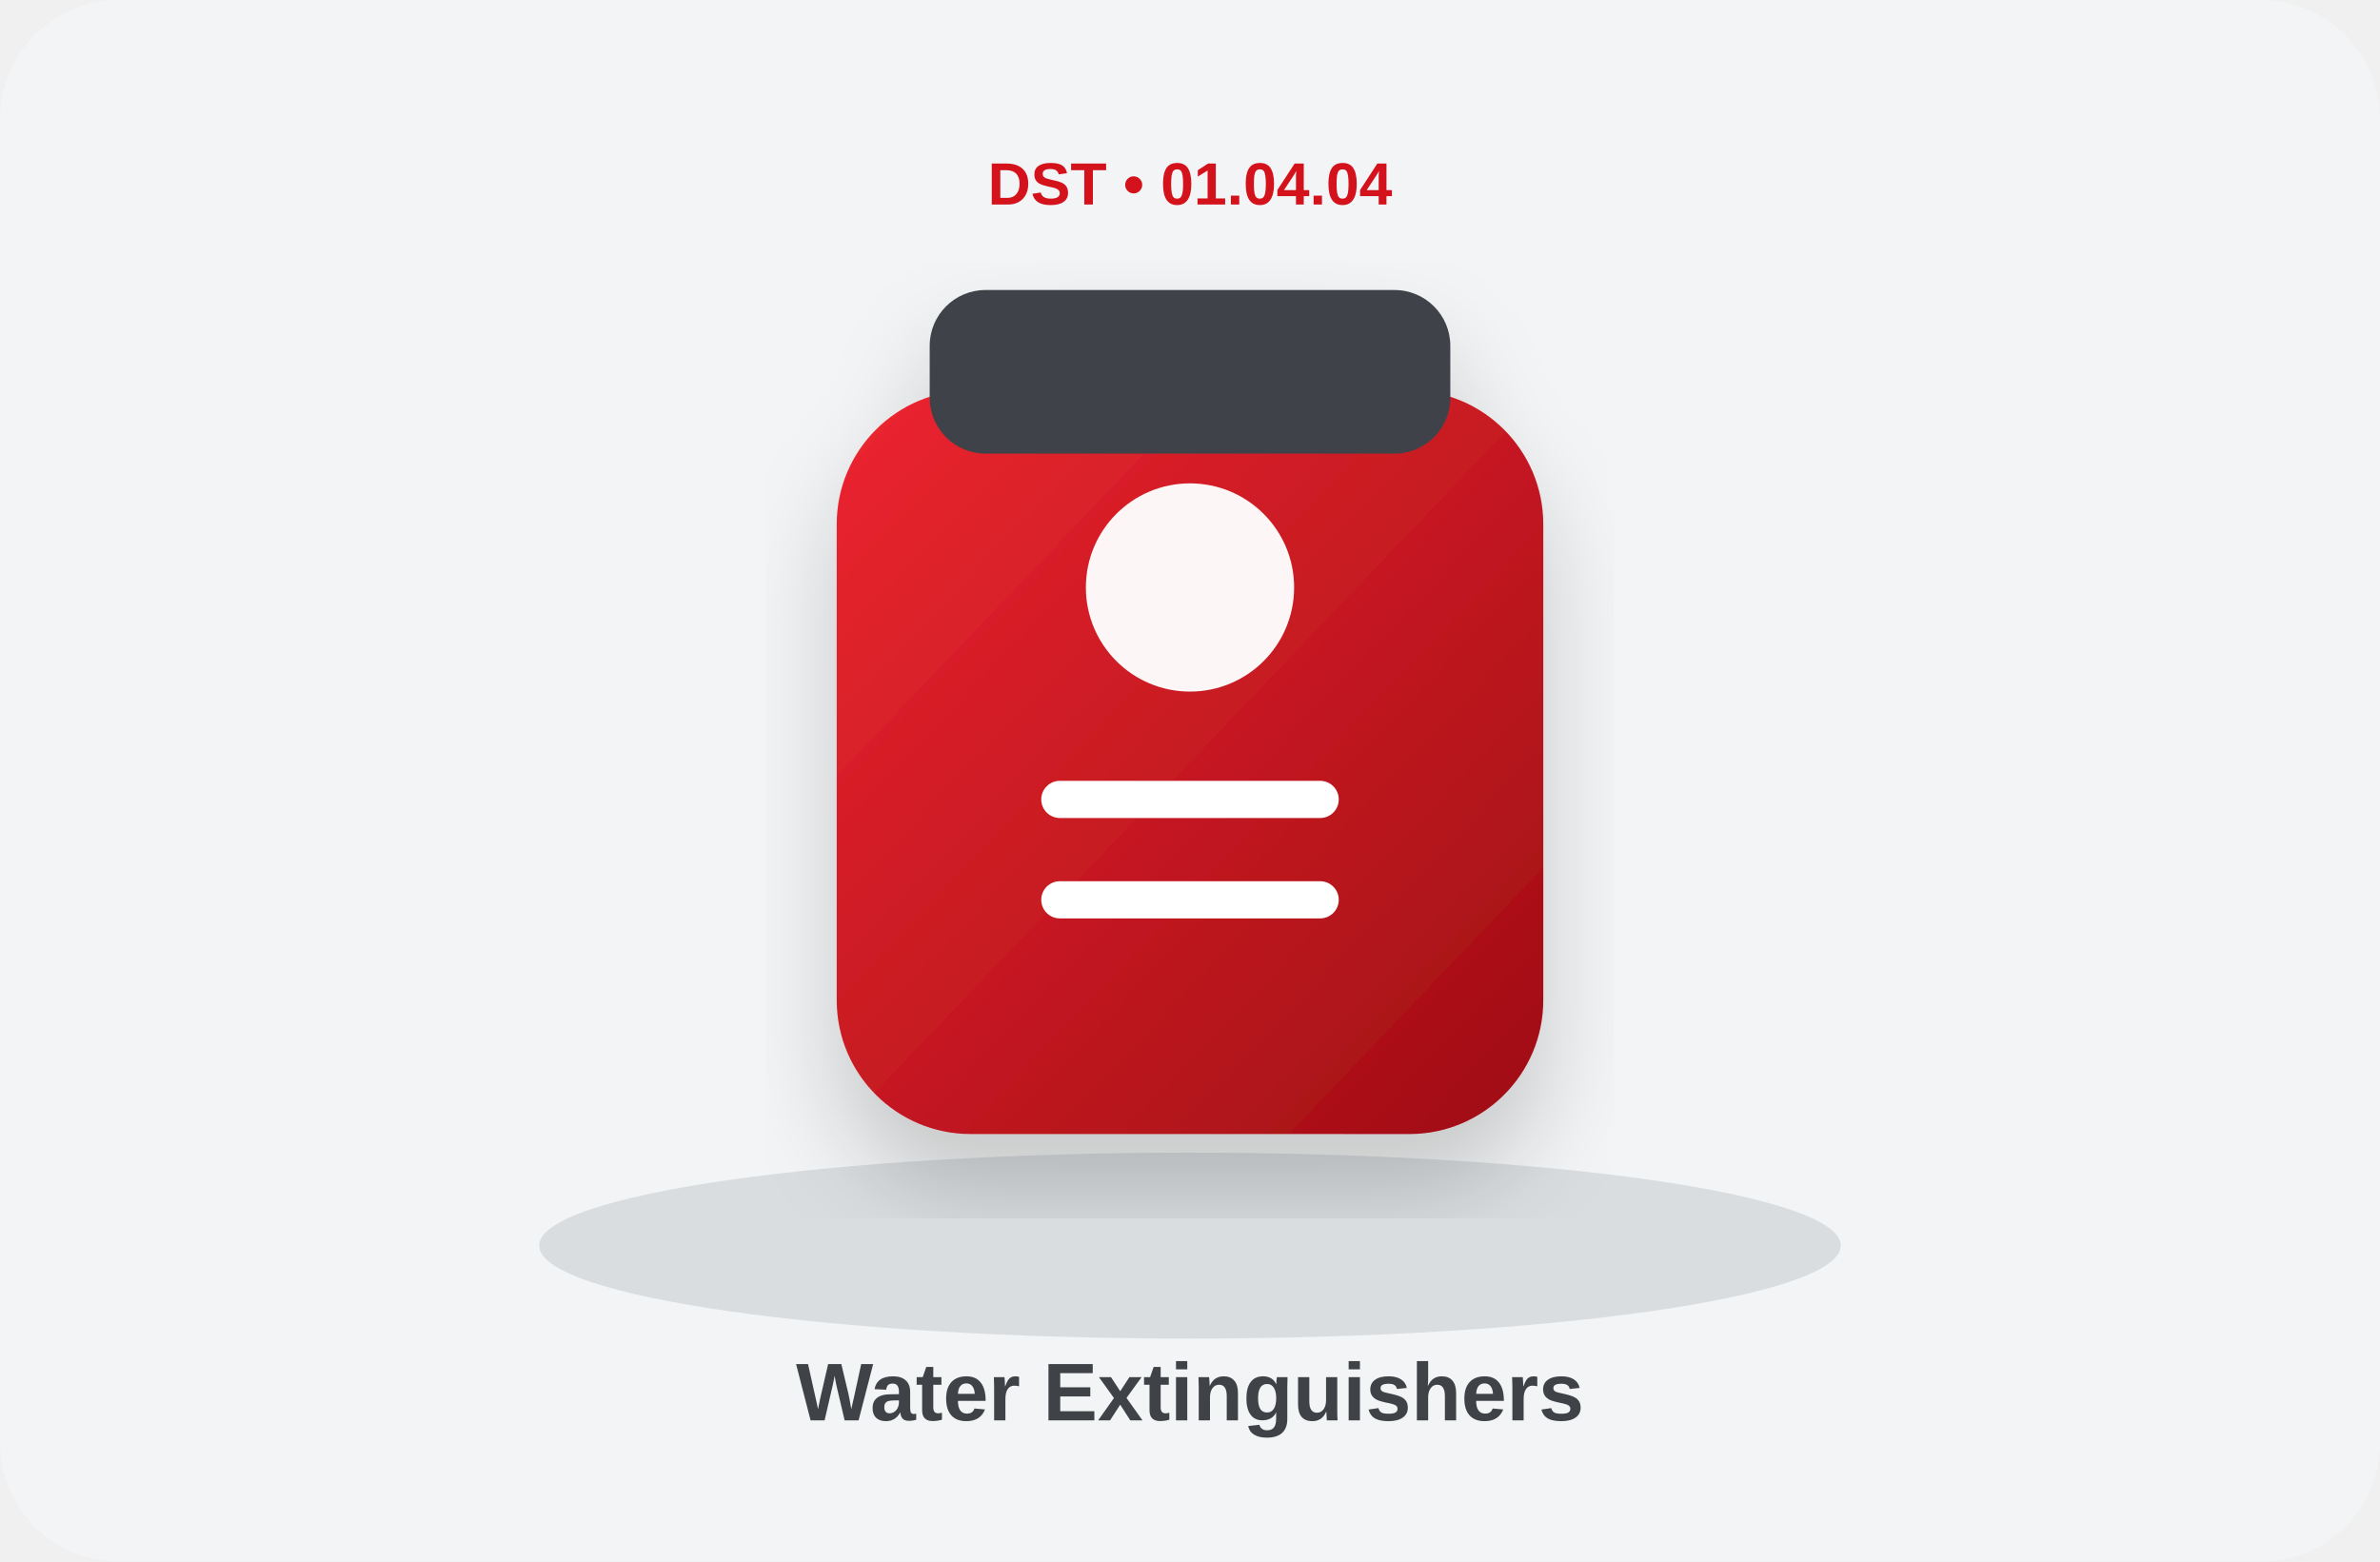
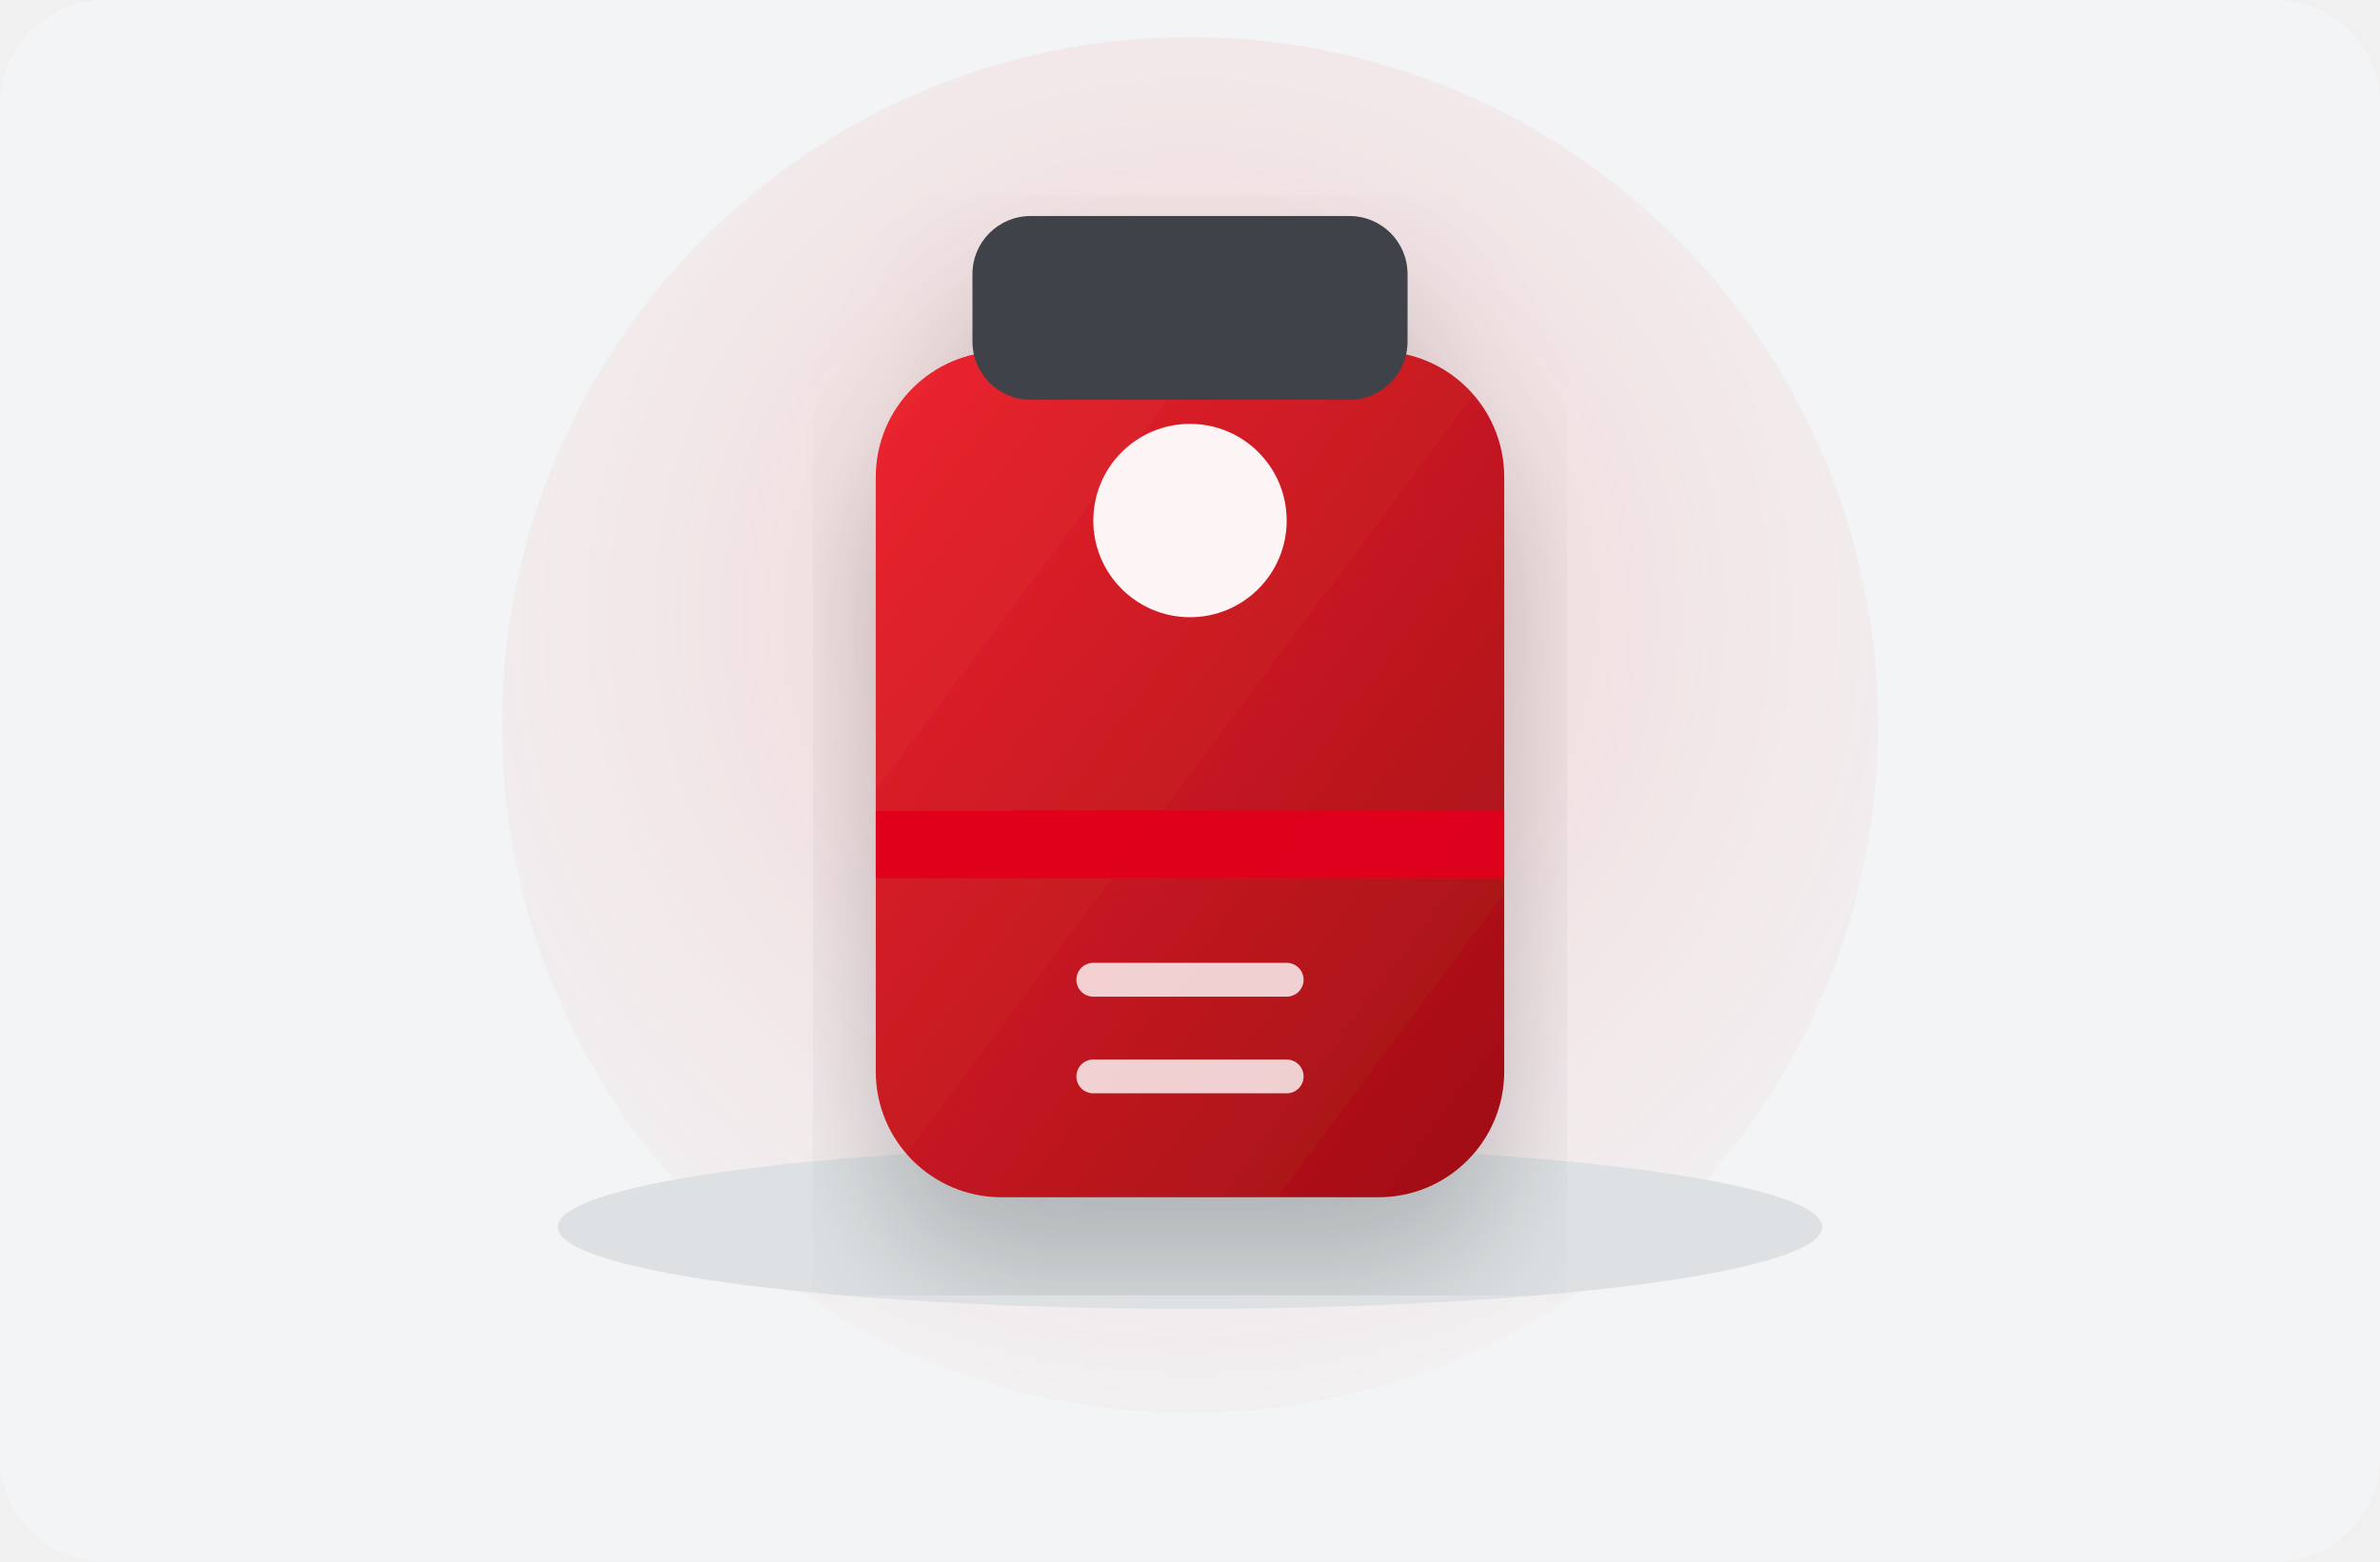
<svg xmlns="http://www.w3.org/2000/svg" viewBox="0 0 640 420">
  <defs>
    <linearGradient id="g" x1="0" y1="0" x2="1" y2="1">
      <stop stop-color="#ed2630" />
      <stop offset="1" stop-color="#9e0d14" />
    </linearGradient>
+     <radialGradient id="bg" cx="50%" cy="42%" r="65%">
+       <stop offset="0%" stop-color="#ed2630" stop-opacity=".16" />
+       <stop offset="100%" stop-color="#ed2630" stop-opacity="0" />
+     </radialGradient>
+     <linearGradient id="hl" x1="0" y1="0" x2="0" y2="1">
+       <stop stop-color="#ffffff" stop-opacity=".55" />
+       <stop offset="1" stop-color="#ffffff" stop-opacity="0" />
+     </linearGradient>
    <filter id="sh">
-       <feDropShadow dx="0" dy="15" stdDeviation="13" flood-opacity=".18" />
+       <feDropShadow dx="0" dy="16" stdDeviation="14" flood-opacity=".2" />
    </filter>
  </defs>
-   <rect width="640" height="420" rx="32" fill="#f2f4f5" />
-   <ellipse cx="320" cy="335" rx="175" ry="25" fill="#d9dde0" />
-   <g filter="url(#sh)">
-     <rect x="225" y="105" width="190" height="200" rx="36" fill="url(#g)" />
-     <rect x="250" y="78" width="140" height="44" rx="15" fill="#3f4348" />
-     <circle cx="320" cy="158" r="28" fill="#fff" opacity=".96" />
-     <path d="M285 215h70M285 242h70" stroke="#fff" stroke-width="10" stroke-linecap="round" />
+   <rect width="640" height="420" rx="28" fill="#f2f4f5" />
+   <circle cx="320" cy="195" r="185" fill="url(#bg)" />
+   <ellipse cx="320" cy="330" rx="170" ry="22" fill="#dde1e3" />
+   <g transform="translate(320,205) scale(1.3) translate(-320,-205)">
+     <g filter="url(#sh)">
+       <rect x="255" y="120" width="130" height="175" rx="26" fill="url(#g)" />
+       <rect x="275" y="92" width="90" height="38" rx="12" fill="#3f4348" />
+       <circle cx="320" cy="155" r="20" fill="#fff" opacity=".95" />
+       <rect x="255" y="215" width="130" height="14" fill="#e2001a" opacity=".9" />
+       <path d="M300 250h40M300 270h40" stroke="#fff" stroke-width="7" stroke-linecap="round" opacity=".8" />
+     </g>
  </g>
-   <text x="320" y="55" text-anchor="middle" font-family="Arial" font-size="16" font-weight="800" fill="#d4121c">DST • 01.04.04</text>
-   <text x="320" y="382" text-anchor="middle" font-family="Arial" font-size="22" font-weight="700" fill="#3f4348">Water Extinguishers</text>
</svg>
